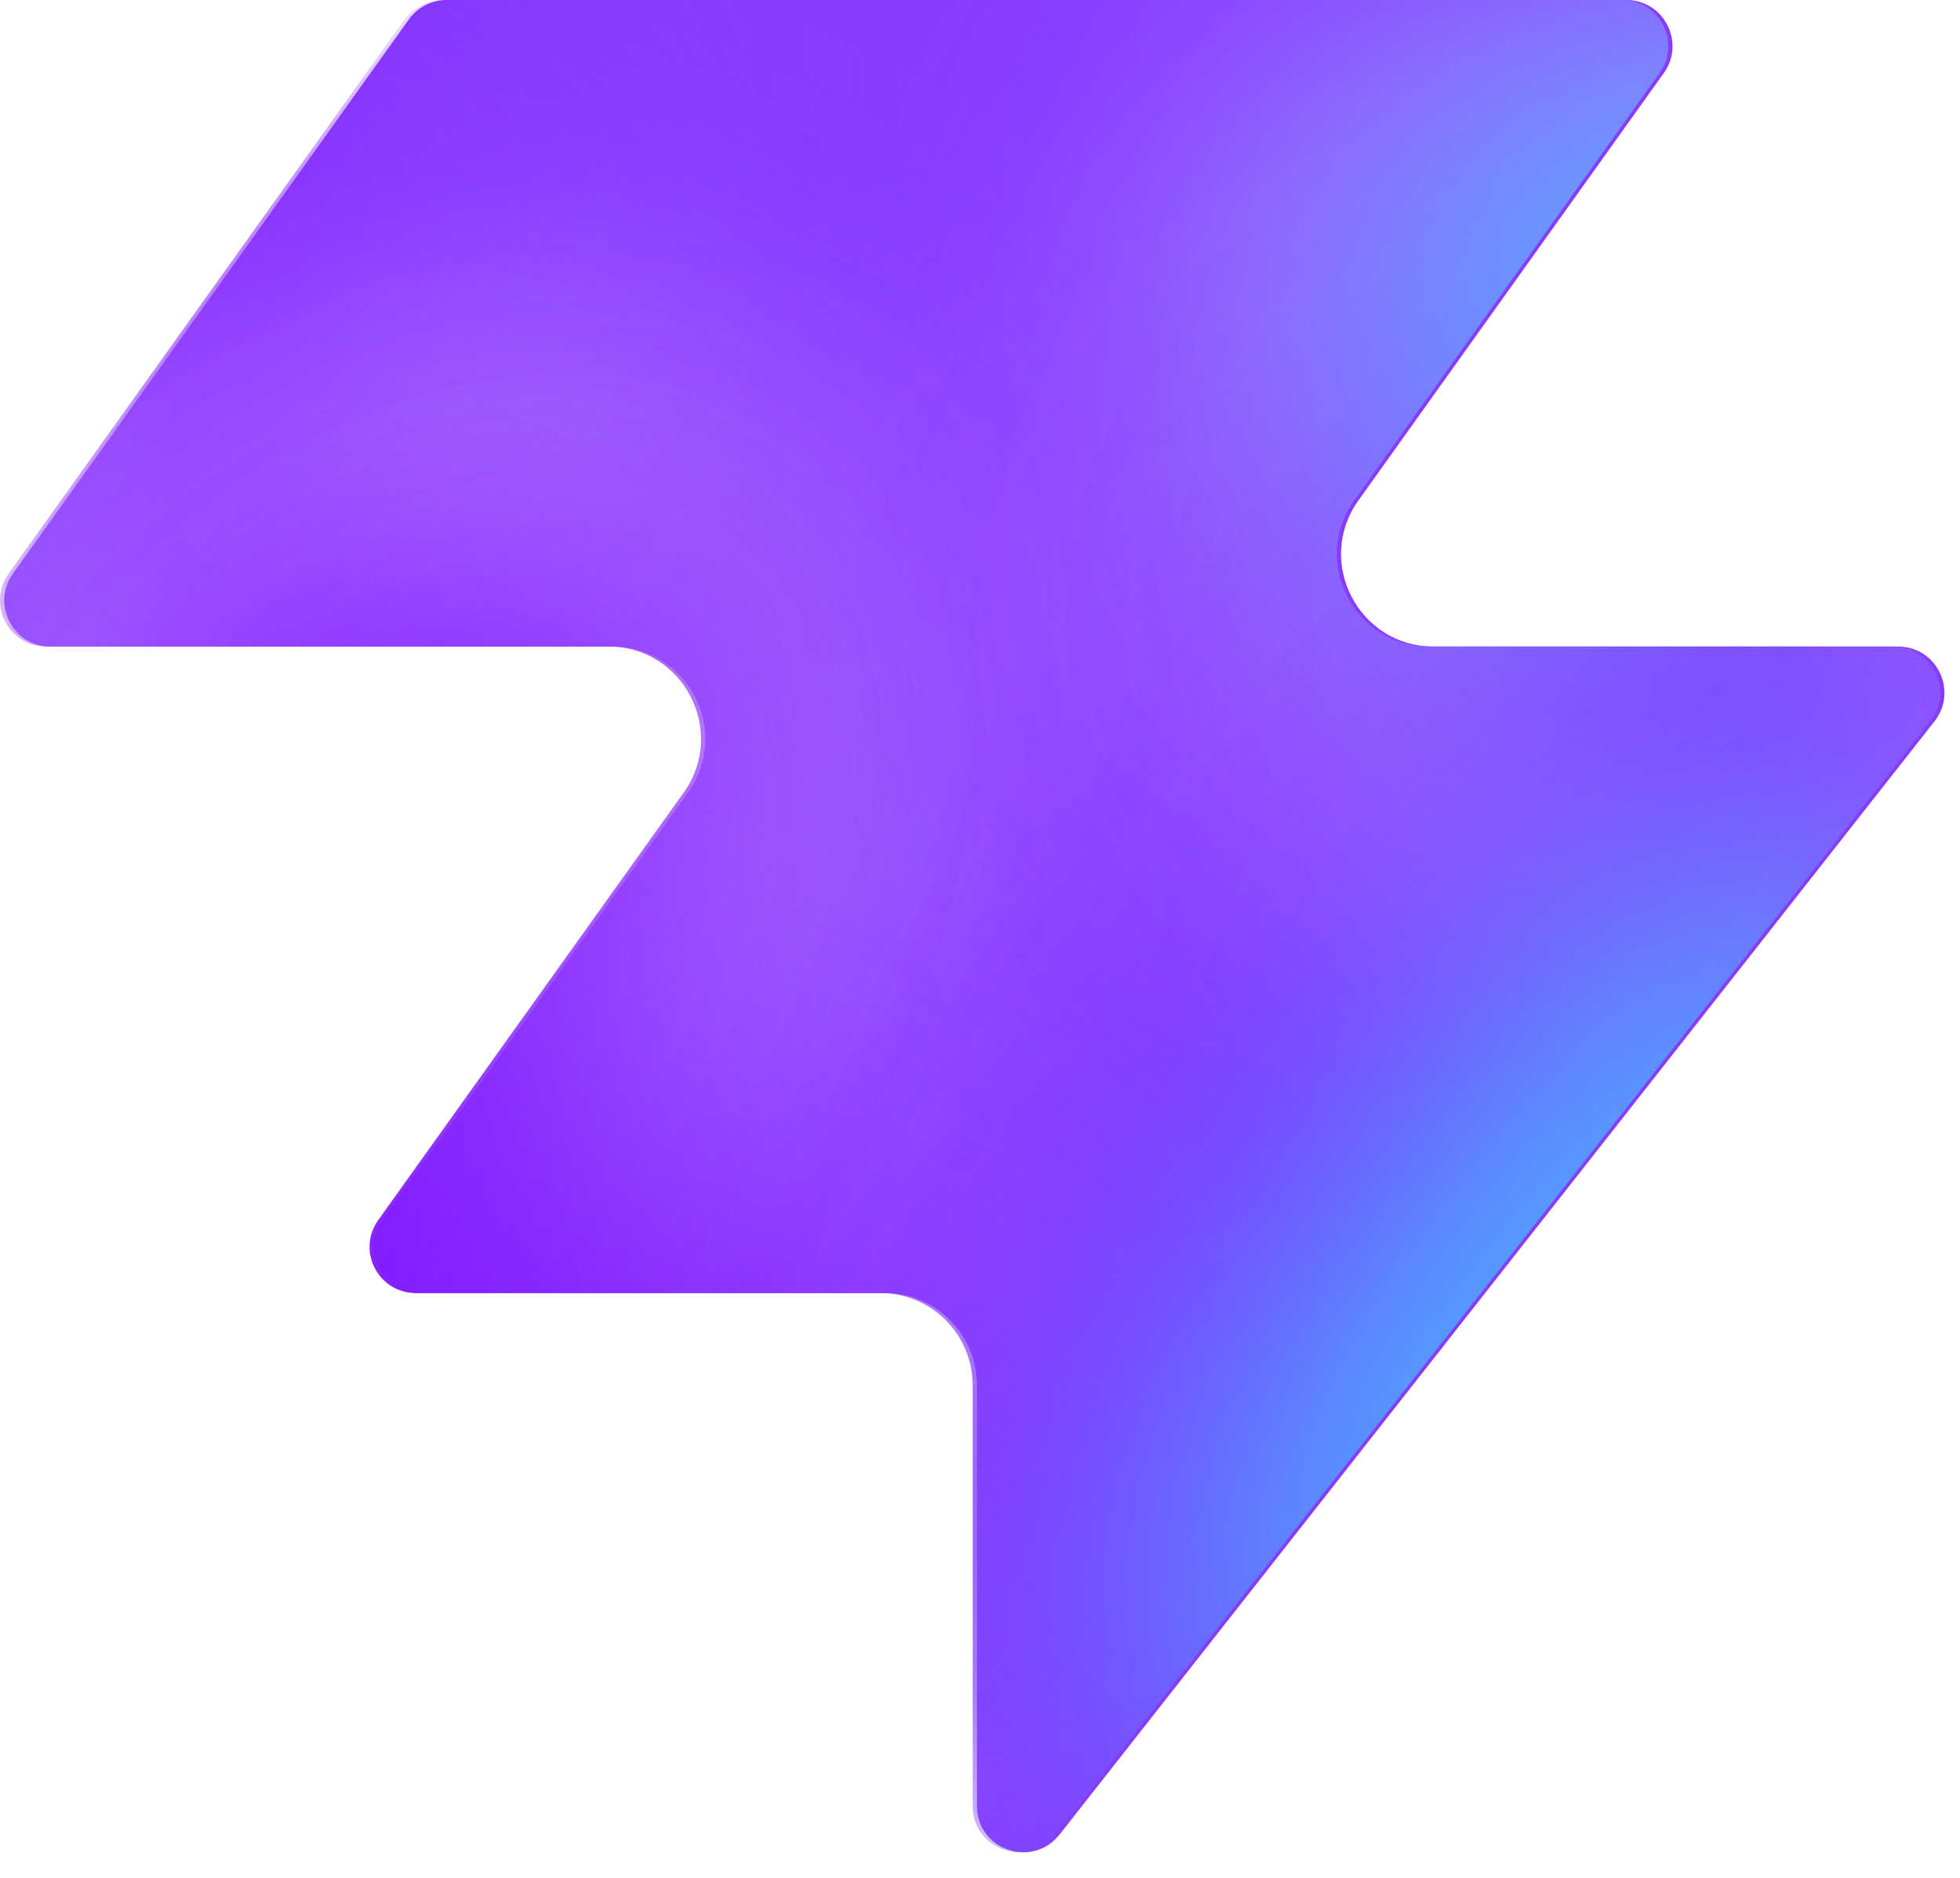
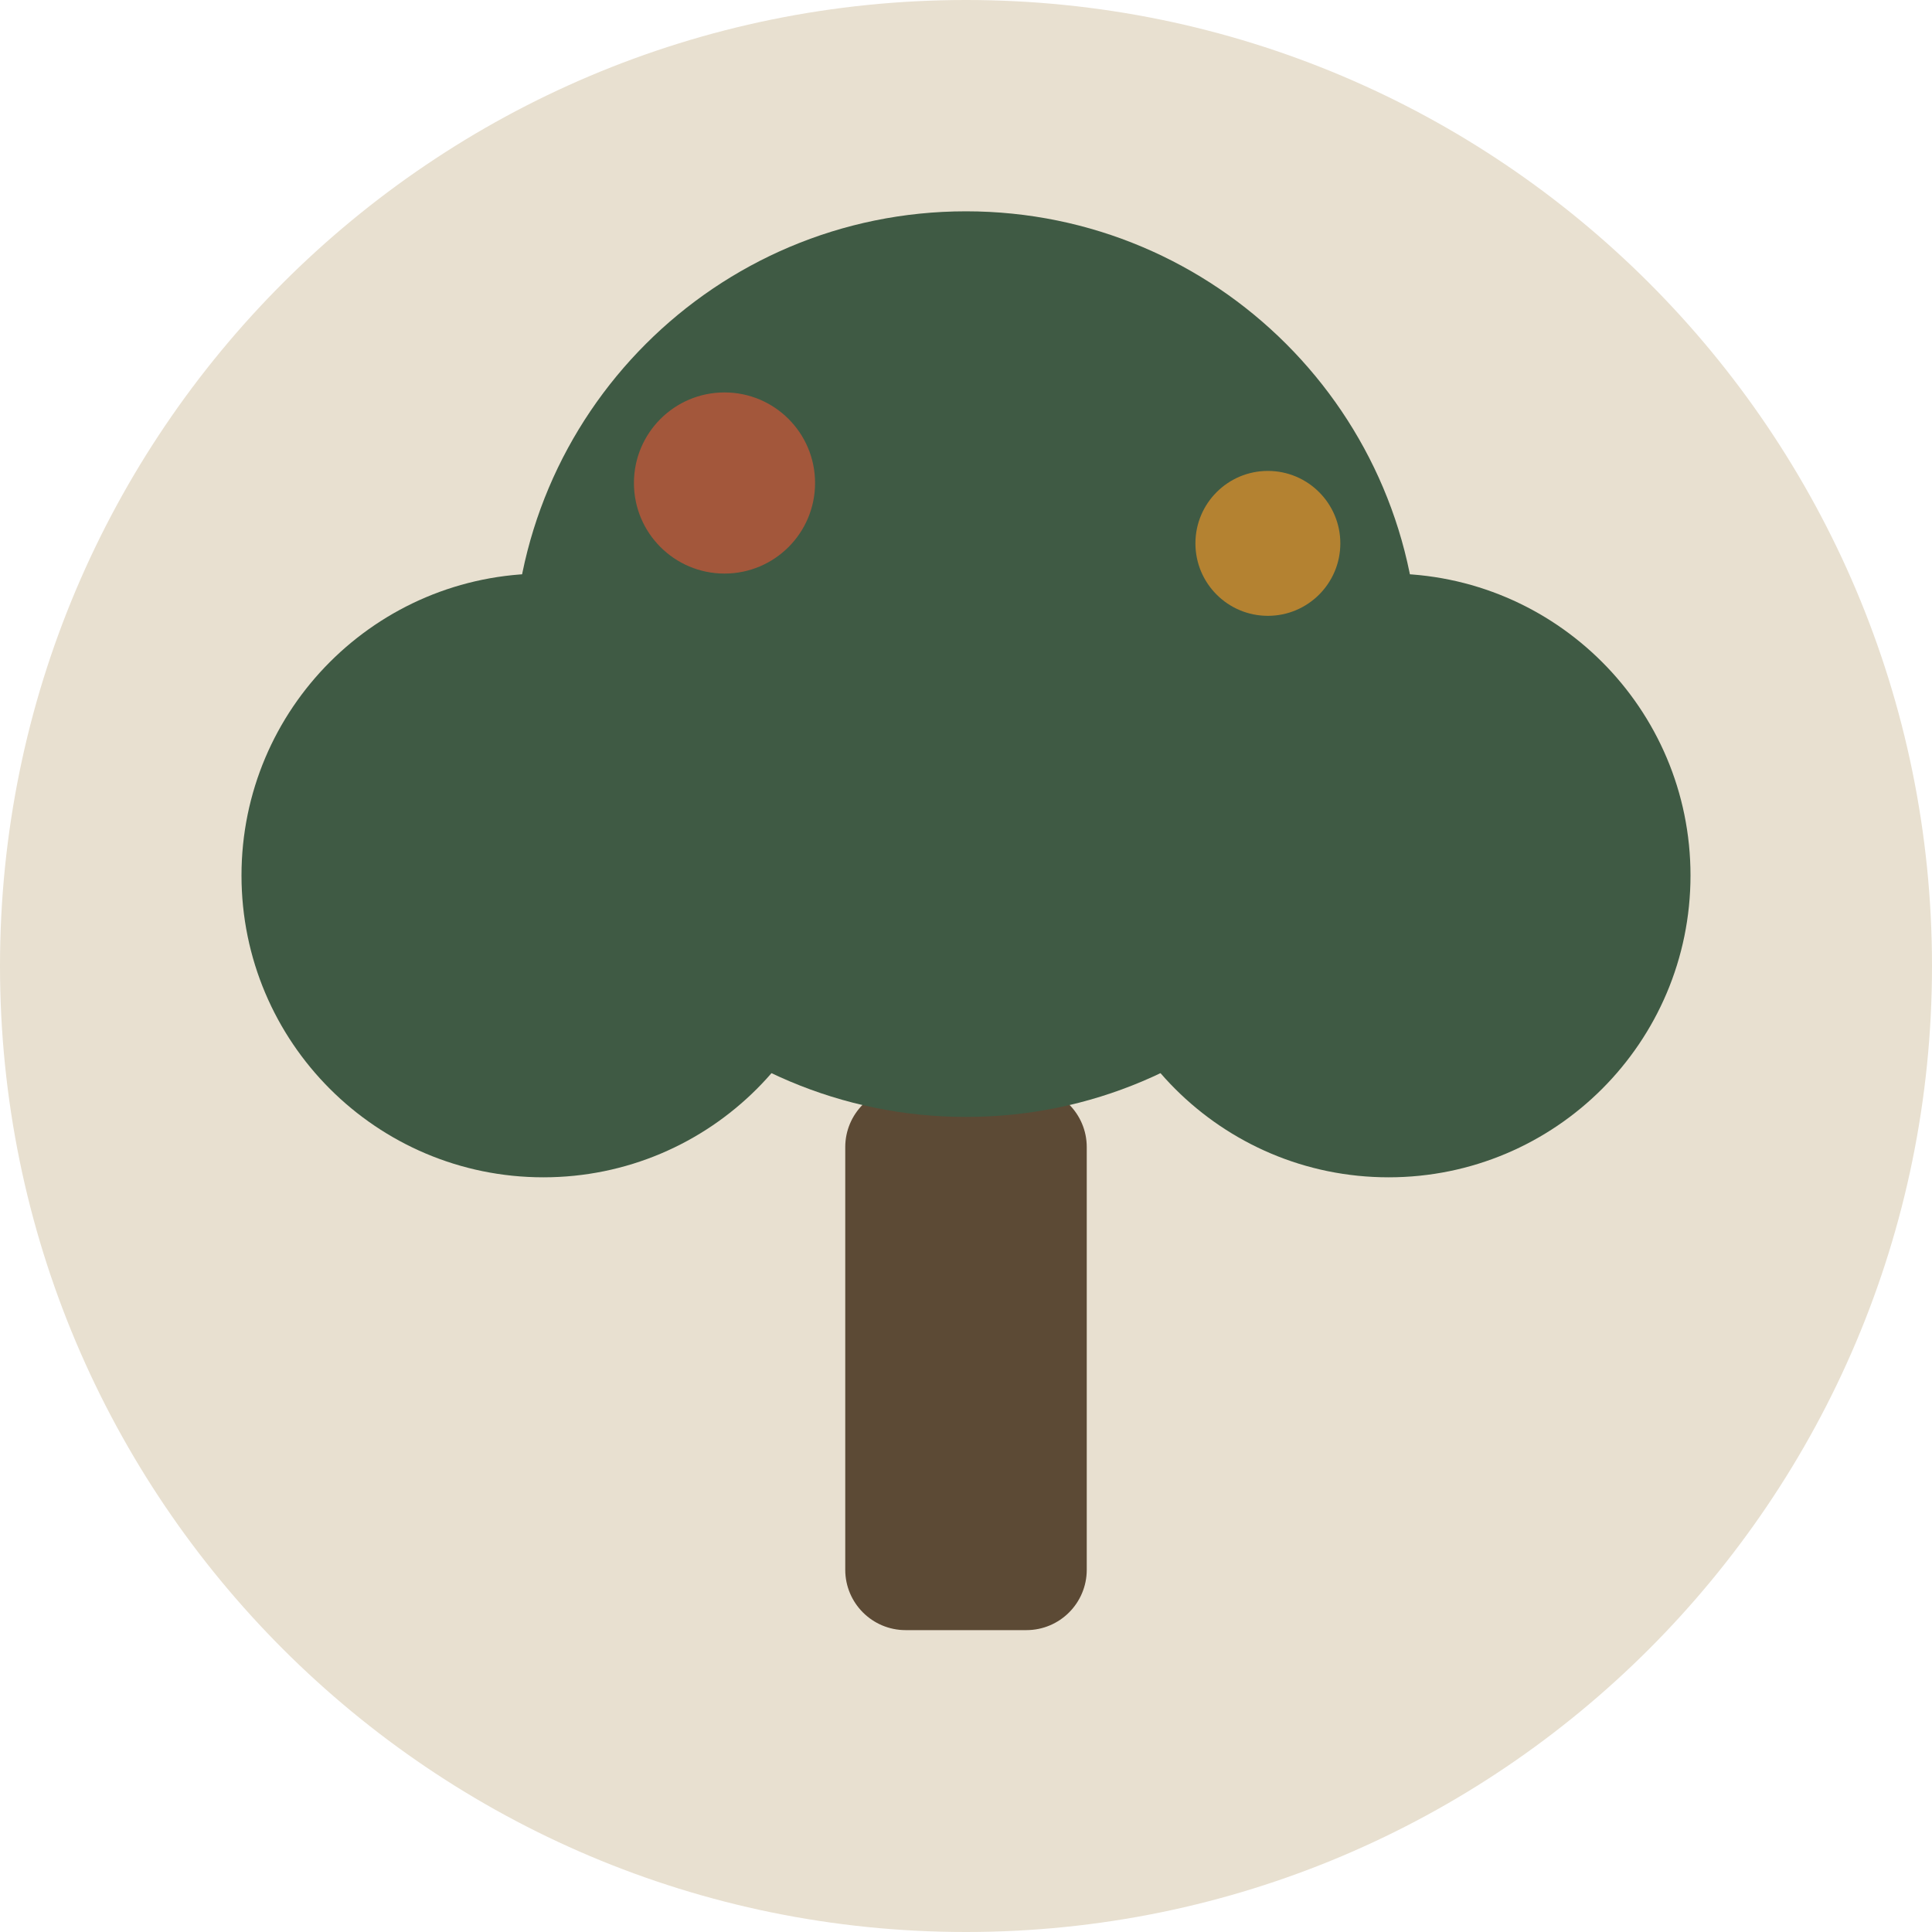
- <svg xmlns="http://www.w3.org/2000/svg" width="48" height="46" fill="none" viewBox="0 0 48 46">
-   <path fill="#863bff" d="M25.946 44.938c-.664.845-2.021.375-2.021-.698V33.937a2.26 2.26 0 0 0-2.262-2.262H10.287c-.92 0-1.456-1.04-.92-1.788l7.48-10.471c1.07-1.497 0-3.578-1.842-3.578H1.237c-.92 0-1.456-1.04-.92-1.788L10.013.474c.214-.297.556-.474.92-.474h28.894c.92 0 1.456 1.04.92 1.788l-7.48 10.471c-1.07 1.498 0 3.579 1.842 3.579h11.377c.943 0 1.473 1.088.89 1.83L25.947 44.94z" style="fill:#863bff;fill:color(display-p3 .525 .23 1);fill-opacity:1" />
-   <mask id="a" width="48" height="46" x="0" y="0" maskUnits="userSpaceOnUse" style="mask-type:alpha">
-     <path fill="#000" d="M25.842 44.938c-.664.844-2.021.375-2.021-.698V33.937a2.26 2.26 0 0 0-2.262-2.262H10.183c-.92 0-1.456-1.04-.92-1.788l7.48-10.471c1.07-1.498 0-3.579-1.842-3.579H1.133c-.92 0-1.456-1.04-.92-1.787L9.91.473c.214-.297.556-.474.92-.474h28.894c.92 0 1.456 1.04.92 1.788l-7.48 10.471c-1.07 1.498 0 3.578 1.842 3.578h11.377c.943 0 1.473 1.088.89 1.832L25.843 44.94z" style="fill:#000;fill-opacity:1" />
-   </mask>
-   <g mask="url(#a)">
-     <g filter="url(#b)">
-       <ellipse cx="5.508" cy="14.704" fill="#ede6ff" rx="5.508" ry="14.704" style="fill:#ede6ff;fill:color(display-p3 .927 .903 1);fill-opacity:1" transform="matrix(.00324 1 1 -.00324 -4.47 31.516)" />
-     </g>
-     <g filter="url(#c)">
-       <ellipse cx="10.399" cy="29.851" fill="#ede6ff" rx="10.399" ry="29.851" style="fill:#ede6ff;fill:color(display-p3 .927 .903 1);fill-opacity:1" transform="matrix(.00324 1 1 -.00324 -39.328 7.883)" />
-     </g>
-     <g filter="url(#d)">
-       <ellipse cx="5.508" cy="30.487" fill="#7e14ff" rx="5.508" ry="30.487" style="fill:#7e14ff;fill:color(display-p3 .492 .077 1);fill-opacity:1" transform="rotate(89.814 -25.913 -14.639)scale(1 -1)" />
-     </g>
-     <g filter="url(#e)">
-       <ellipse cx="5.508" cy="30.599" fill="#7e14ff" rx="5.508" ry="30.599" style="fill:#7e14ff;fill:color(display-p3 .492 .077 1);fill-opacity:1" transform="rotate(89.814 -32.644 -3.334)scale(1 -1)" />
-     </g>
-     <g filter="url(#f)">
-       <ellipse cx="5.508" cy="30.599" fill="#7e14ff" rx="5.508" ry="30.599" style="fill:#7e14ff;fill:color(display-p3 .492 .077 1);fill-opacity:1" transform="matrix(.00324 1 1 -.00324 -34.34 30.47)" />
-     </g>
-     <g filter="url(#g)">
-       <ellipse cx="14.072" cy="22.078" fill="#ede6ff" rx="14.072" ry="22.078" style="fill:#ede6ff;fill:color(display-p3 .927 .903 1);fill-opacity:1" transform="rotate(93.35 24.506 48.493)scale(-1 1)" />
-     </g>
-     <g filter="url(#h)">
-       <ellipse cx="3.47" cy="21.501" fill="#7e14ff" rx="3.47" ry="21.501" style="fill:#7e14ff;fill:color(display-p3 .492 .077 1);fill-opacity:1" transform="rotate(89.009 28.708 47.59)scale(-1 1)" />
-     </g>
-     <g filter="url(#i)">
-       <ellipse cx="3.47" cy="21.501" fill="#7e14ff" rx="3.47" ry="21.501" style="fill:#7e14ff;fill:color(display-p3 .492 .077 1);fill-opacity:1" transform="rotate(89.009 28.708 47.59)scale(-1 1)" />
-     </g>
-     <g filter="url(#j)">
-       <ellipse cx=".387" cy="8.972" fill="#7e14ff" rx="4.407" ry="29.108" style="fill:#7e14ff;fill:color(display-p3 .492 .077 1);fill-opacity:1" transform="rotate(39.51 .387 8.972)" />
-     </g>
-     <g filter="url(#k)">
-       <ellipse cx="47.523" cy="-6.092" fill="#7e14ff" rx="4.407" ry="29.108" style="fill:#7e14ff;fill:color(display-p3 .492 .077 1);fill-opacity:1" transform="rotate(37.892 47.523 -6.092)" />
-     </g>
-     <g filter="url(#l)">
-       <ellipse cx="41.412" cy="6.333" fill="#47bfff" rx="5.971" ry="9.665" style="fill:#47bfff;fill:color(display-p3 .28 .748 1);fill-opacity:1" transform="rotate(37.892 41.412 6.333)" />
-     </g>
-     <g filter="url(#m)">
-       <ellipse cx="-1.879" cy="38.332" fill="#7e14ff" rx="4.407" ry="29.108" style="fill:#7e14ff;fill:color(display-p3 .492 .077 1);fill-opacity:1" transform="rotate(37.892 -1.88 38.332)" />
-     </g>
-     <g filter="url(#n)">
-       <ellipse cx="-1.879" cy="38.332" fill="#7e14ff" rx="4.407" ry="29.108" style="fill:#7e14ff;fill:color(display-p3 .492 .077 1);fill-opacity:1" transform="rotate(37.892 -1.88 38.332)" />
-     </g>
-     <g filter="url(#o)">
-       <ellipse cx="35.651" cy="29.907" fill="#7e14ff" rx="4.407" ry="29.108" style="fill:#7e14ff;fill:color(display-p3 .492 .077 1);fill-opacity:1" transform="rotate(37.892 35.651 29.907)" />
-     </g>
-     <g filter="url(#p)">
-       <ellipse cx="38.418" cy="32.4" fill="#47bfff" rx="5.971" ry="15.297" style="fill:#47bfff;fill:color(display-p3 .28 .748 1);fill-opacity:1" transform="rotate(37.892 38.418 32.4)" />
-     </g>
-   </g>
-   <defs>
-     <filter id="b" width="60.045" height="41.654" x="-19.77" y="16.149" color-interpolation-filters="sRGB" filterUnits="userSpaceOnUse">
-       <feFlood flood-opacity="0" result="BackgroundImageFix" />
-       <feBlend in="SourceGraphic" in2="BackgroundImageFix" result="shape" />
-       <feGaussianBlur result="effect1_foregroundBlur_2002_17158" stdDeviation="7.659" />
-     </filter>
-     <filter id="c" width="90.34" height="51.437" x="-54.613" y="-7.533" color-interpolation-filters="sRGB" filterUnits="userSpaceOnUse">
-       <feFlood flood-opacity="0" result="BackgroundImageFix" />
-       <feBlend in="SourceGraphic" in2="BackgroundImageFix" result="shape" />
-       <feGaussianBlur result="effect1_foregroundBlur_2002_17158" stdDeviation="7.659" />
-     </filter>
-     <filter id="d" width="79.355" height="29.4" x="-49.64" y="2.03" color-interpolation-filters="sRGB" filterUnits="userSpaceOnUse">
-       <feFlood flood-opacity="0" result="BackgroundImageFix" />
-       <feBlend in="SourceGraphic" in2="BackgroundImageFix" result="shape" />
-       <feGaussianBlur result="effect1_foregroundBlur_2002_17158" stdDeviation="4.596" />
-     </filter>
-     <filter id="e" width="79.579" height="29.4" x="-45.045" y="20.029" color-interpolation-filters="sRGB" filterUnits="userSpaceOnUse">
-       <feFlood flood-opacity="0" result="BackgroundImageFix" />
-       <feBlend in="SourceGraphic" in2="BackgroundImageFix" result="shape" />
-       <feGaussianBlur result="effect1_foregroundBlur_2002_17158" stdDeviation="4.596" />
-     </filter>
-     <filter id="f" width="79.579" height="29.4" x="-43.513" y="21.178" color-interpolation-filters="sRGB" filterUnits="userSpaceOnUse">
-       <feFlood flood-opacity="0" result="BackgroundImageFix" />
-       <feBlend in="SourceGraphic" in2="BackgroundImageFix" result="shape" />
-       <feGaussianBlur result="effect1_foregroundBlur_2002_17158" stdDeviation="4.596" />
-     </filter>
-     <filter id="g" width="74.749" height="58.852" x="15.756" y="-17.901" color-interpolation-filters="sRGB" filterUnits="userSpaceOnUse">
-       <feFlood flood-opacity="0" result="BackgroundImageFix" />
-       <feBlend in="SourceGraphic" in2="BackgroundImageFix" result="shape" />
-       <feGaussianBlur result="effect1_foregroundBlur_2002_17158" stdDeviation="7.659" />
-     </filter>
-     <filter id="h" width="61.377" height="25.362" x="23.548" y="2.284" color-interpolation-filters="sRGB" filterUnits="userSpaceOnUse">
-       <feFlood flood-opacity="0" result="BackgroundImageFix" />
-       <feBlend in="SourceGraphic" in2="BackgroundImageFix" result="shape" />
-       <feGaussianBlur result="effect1_foregroundBlur_2002_17158" stdDeviation="4.596" />
-     </filter>
-     <filter id="i" width="61.377" height="25.362" x="23.548" y="2.284" color-interpolation-filters="sRGB" filterUnits="userSpaceOnUse">
-       <feFlood flood-opacity="0" result="BackgroundImageFix" />
-       <feBlend in="SourceGraphic" in2="BackgroundImageFix" result="shape" />
-       <feGaussianBlur result="effect1_foregroundBlur_2002_17158" stdDeviation="4.596" />
-     </filter>
-     <filter id="j" width="56.045" height="63.649" x="-27.636" y="-22.853" color-interpolation-filters="sRGB" filterUnits="userSpaceOnUse">
-       <feFlood flood-opacity="0" result="BackgroundImageFix" />
-       <feBlend in="SourceGraphic" in2="BackgroundImageFix" result="shape" />
-       <feGaussianBlur result="effect1_foregroundBlur_2002_17158" stdDeviation="4.596" />
-     </filter>
-     <filter id="k" width="54.814" height="64.646" x="20.116" y="-38.415" color-interpolation-filters="sRGB" filterUnits="userSpaceOnUse">
-       <feFlood flood-opacity="0" result="BackgroundImageFix" />
-       <feBlend in="SourceGraphic" in2="BackgroundImageFix" result="shape" />
-       <feGaussianBlur result="effect1_foregroundBlur_2002_17158" stdDeviation="4.596" />
-     </filter>
-     <filter id="l" width="33.541" height="35.313" x="24.641" y="-11.323" color-interpolation-filters="sRGB" filterUnits="userSpaceOnUse">
-       <feFlood flood-opacity="0" result="BackgroundImageFix" />
-       <feBlend in="SourceGraphic" in2="BackgroundImageFix" result="shape" />
-       <feGaussianBlur result="effect1_foregroundBlur_2002_17158" stdDeviation="4.596" />
-     </filter>
-     <filter id="m" width="54.814" height="64.646" x="-29.286" y="6.009" color-interpolation-filters="sRGB" filterUnits="userSpaceOnUse">
-       <feFlood flood-opacity="0" result="BackgroundImageFix" />
-       <feBlend in="SourceGraphic" in2="BackgroundImageFix" result="shape" />
-       <feGaussianBlur result="effect1_foregroundBlur_2002_17158" stdDeviation="4.596" />
-     </filter>
-     <filter id="n" width="54.814" height="64.646" x="-29.286" y="6.009" color-interpolation-filters="sRGB" filterUnits="userSpaceOnUse">
-       <feFlood flood-opacity="0" result="BackgroundImageFix" />
-       <feBlend in="SourceGraphic" in2="BackgroundImageFix" result="shape" />
-       <feGaussianBlur result="effect1_foregroundBlur_2002_17158" stdDeviation="4.596" />
-     </filter>
-     <filter id="o" width="54.814" height="64.646" x="8.244" y="-2.416" color-interpolation-filters="sRGB" filterUnits="userSpaceOnUse">
-       <feFlood flood-opacity="0" result="BackgroundImageFix" />
-       <feBlend in="SourceGraphic" in2="BackgroundImageFix" result="shape" />
-       <feGaussianBlur result="effect1_foregroundBlur_2002_17158" stdDeviation="4.596" />
-     </filter>
-     <filter id="p" width="39.409" height="43.623" x="18.713" y="10.588" color-interpolation-filters="sRGB" filterUnits="userSpaceOnUse">
-       <feFlood flood-opacity="0" result="BackgroundImageFix" />
-       <feBlend in="SourceGraphic" in2="BackgroundImageFix" result="shape" />
-       <feGaussianBlur result="effect1_foregroundBlur_2002_17158" stdDeviation="4.596" />
-     </filter>
-   </defs>
+ <svg xmlns="http://www.w3.org/2000/svg" viewBox="0 0 64 64">
+   <circle cx="32" cy="32" r="32" fill="#e8e0d0" />
+   <rect x="28" y="36" width="8" height="18" rx="2" fill="#5c4a35" />
+   <circle cx="32" cy="22" r="15" fill="#3f5a44" />
+   <circle cx="18" cy="29" r="10" fill="#3f5a44" />
+   <circle cx="46" cy="29" r="10" fill="#3f5a44" />
+   <circle cx="24" cy="16" r="3" fill="#b5573a" opacity="0.85" />
+   <circle cx="42" cy="18" r="2.4" fill="#c98a2e" opacity="0.85" />
</svg>
